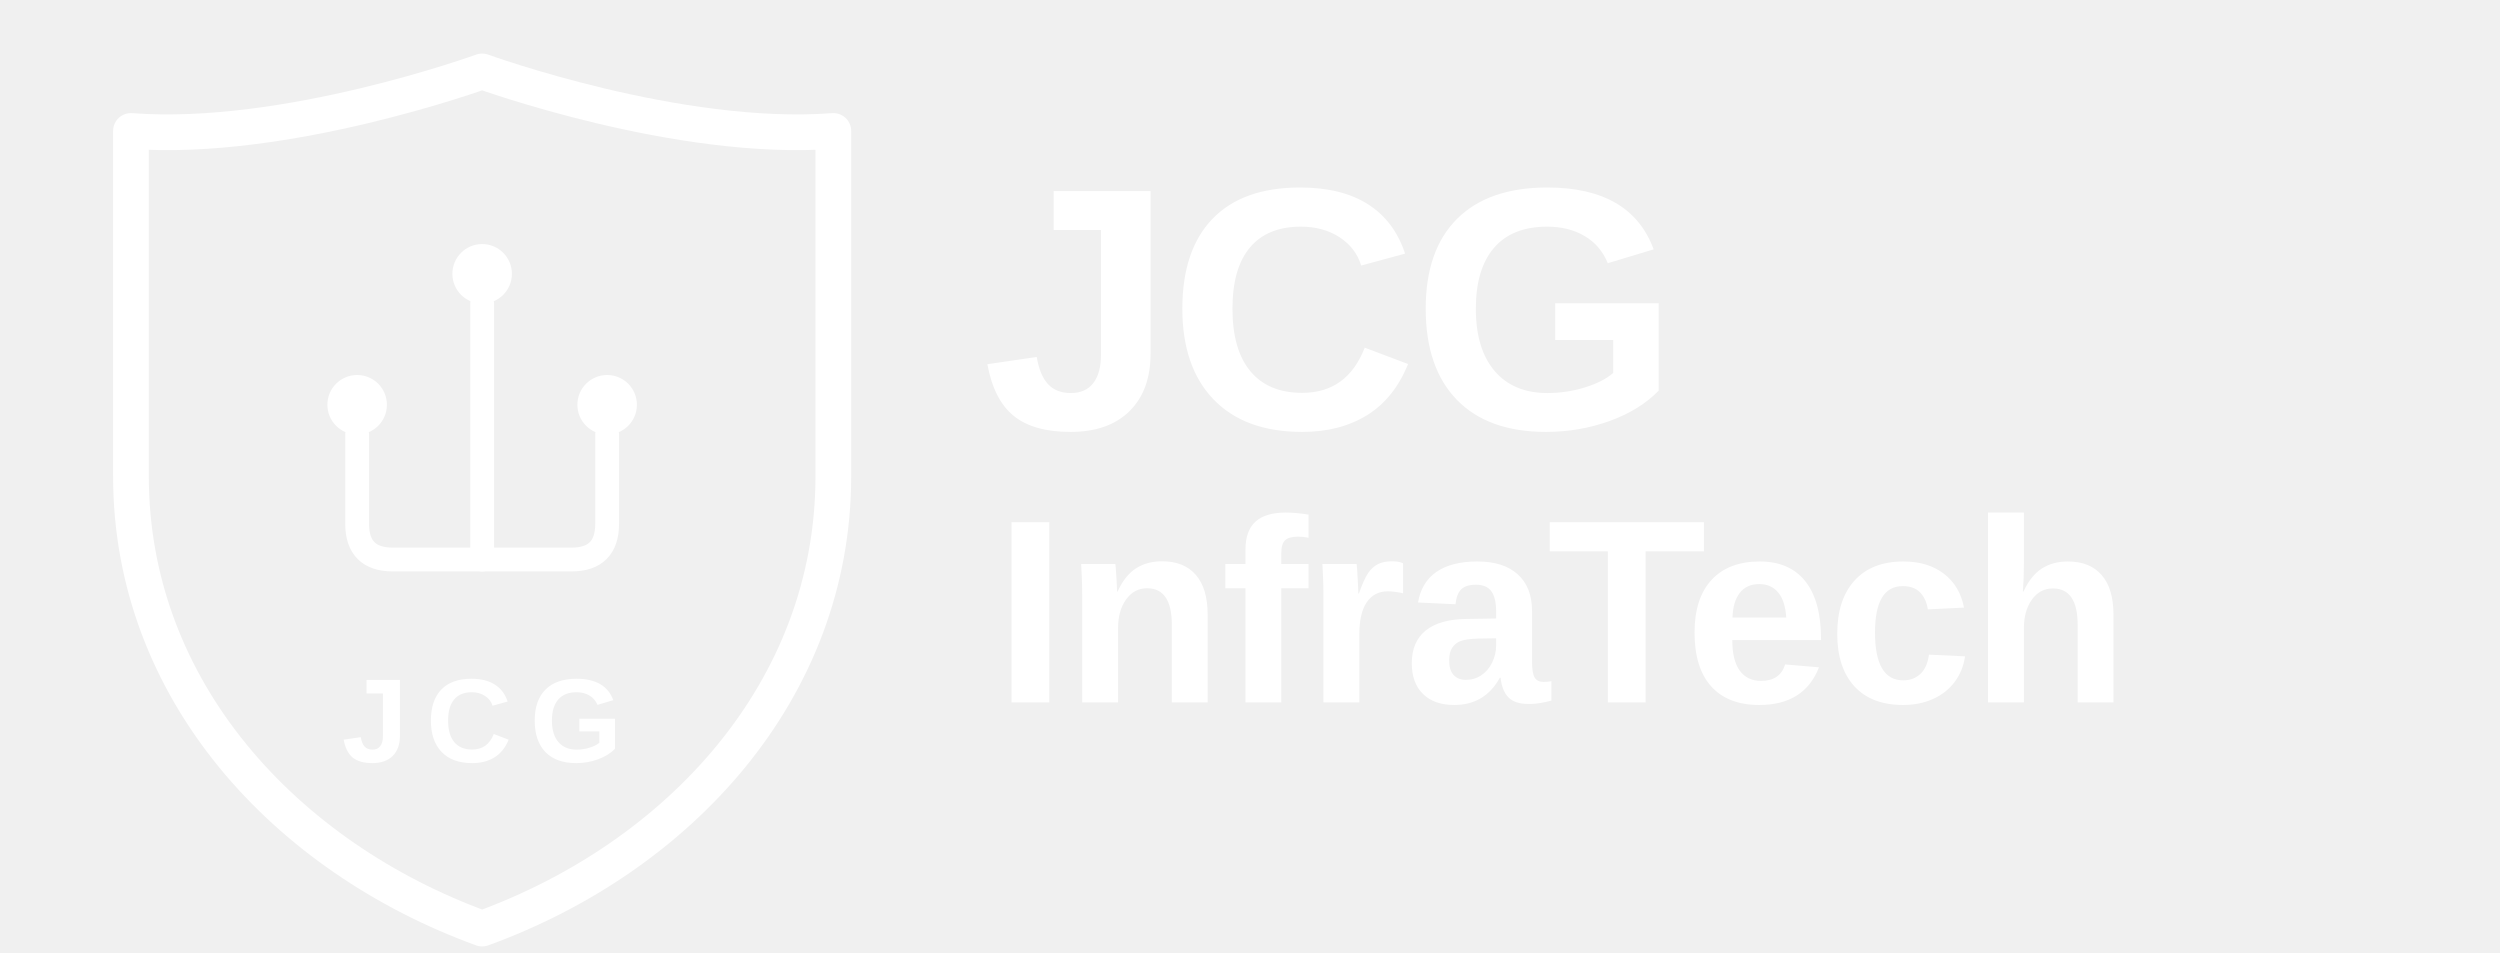
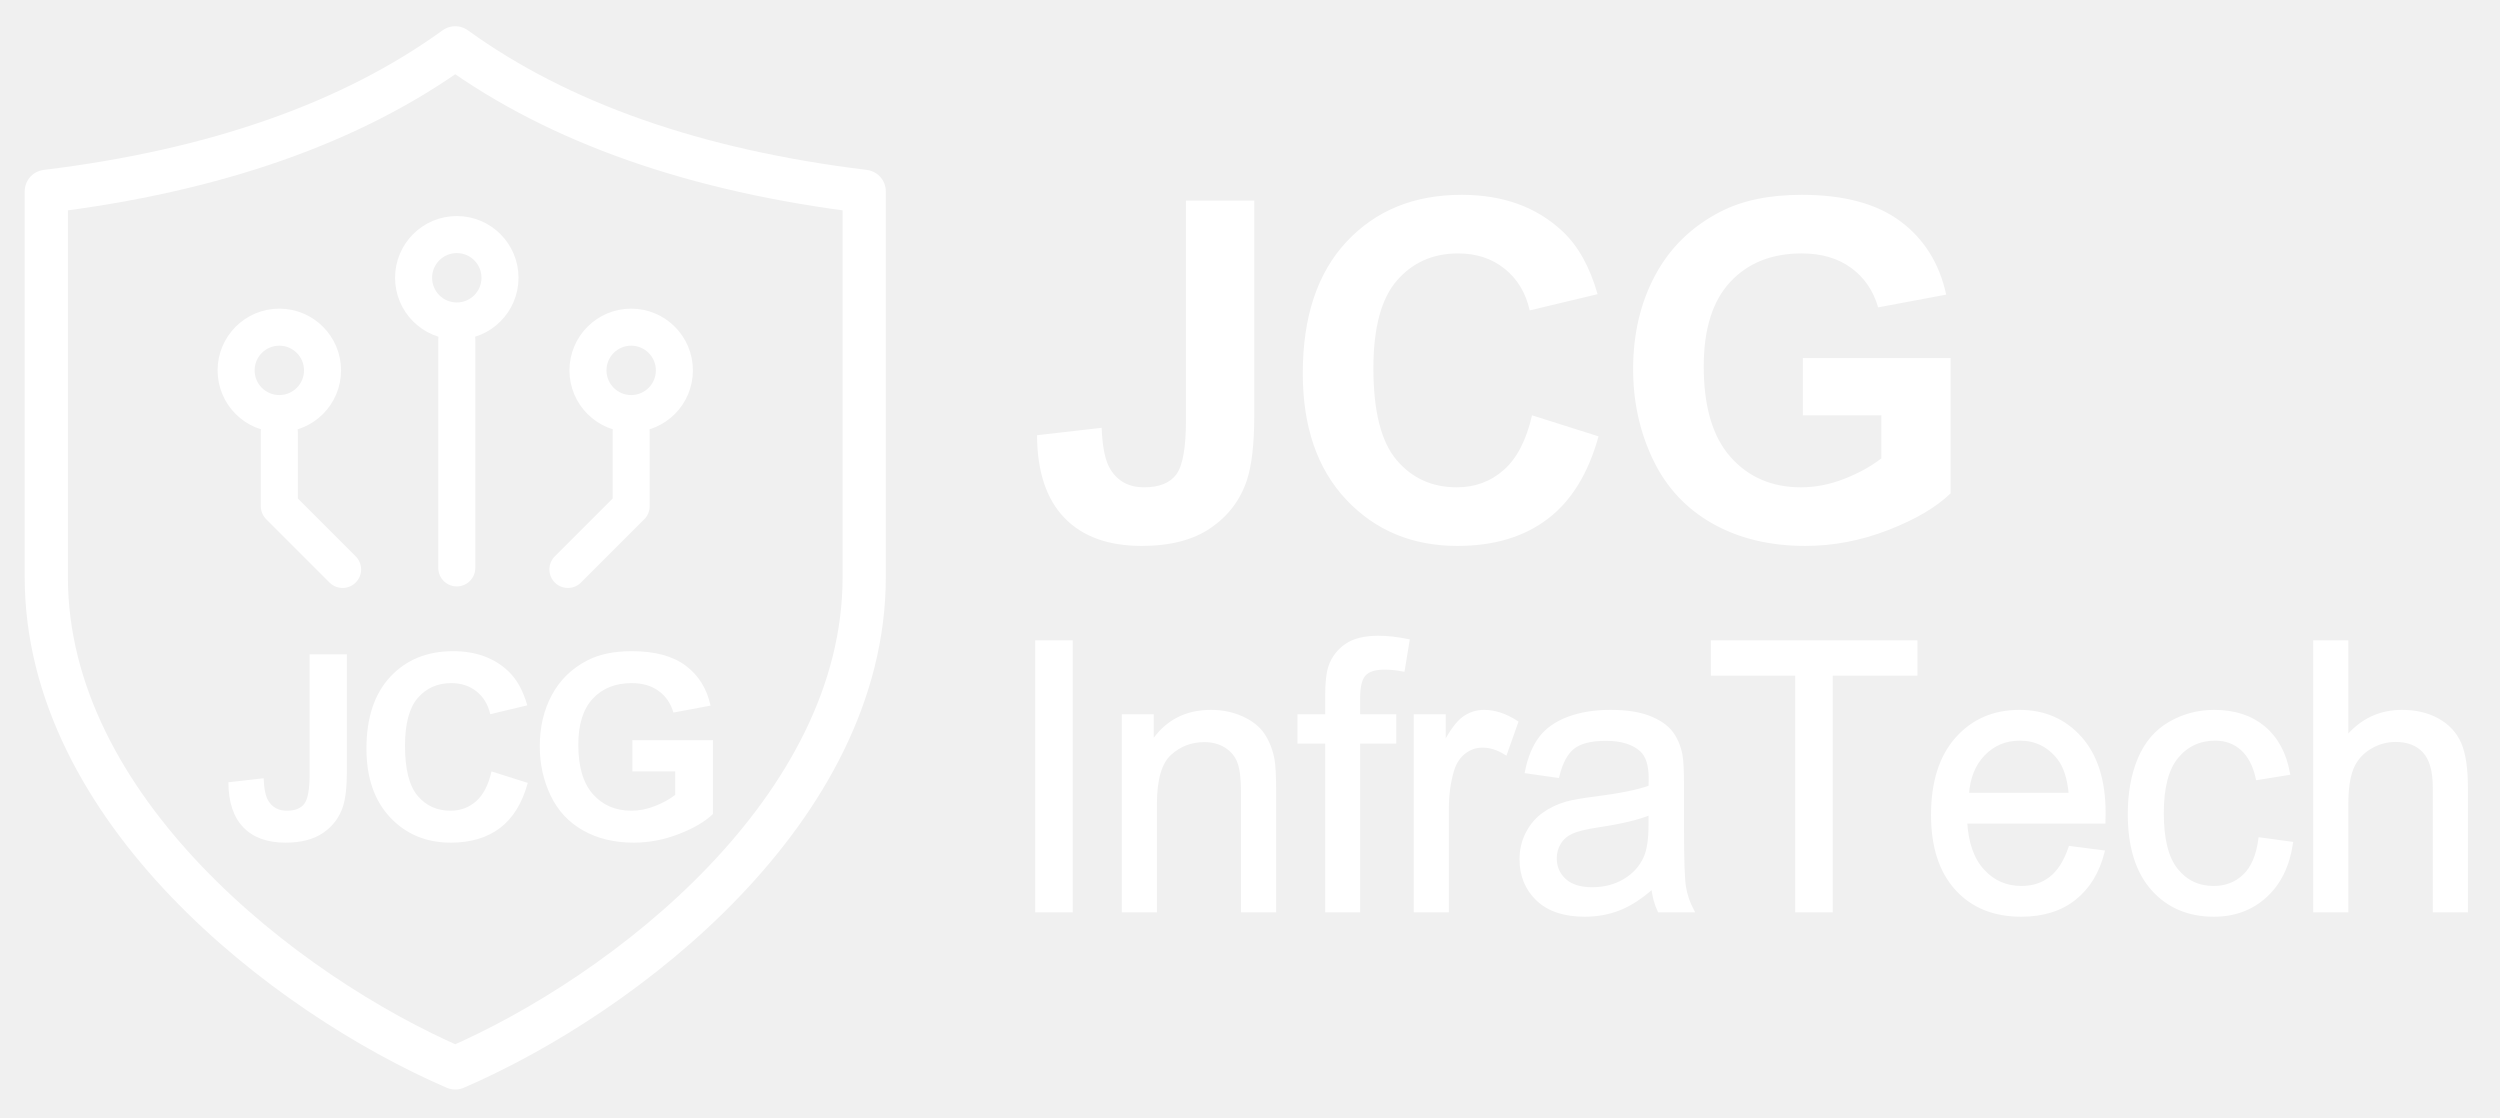
- <svg xmlns="http://www.w3.org/2000/svg" viewBox="0 0 420 160" fill="none" role="img" aria-label="JCG InfraTech">
-   <g transform="translate(10, 8)">
-     <path d="M71 4 C71 4 38 16 12 14 L12 72 C12 108 38 136 71 148 C104 136 130 108 130 72 L130 14 C104 16 71 4 71 4Z" stroke="#ffffff" stroke-width="6" stroke-linejoin="round" fill="none" />
-     <circle cx="71" cy="38" r="5" fill="#ffffff" />
-     <circle cx="50" cy="60" r="5" fill="#ffffff" />
-     <circle cx="92" cy="60" r="5" fill="#ffffff" />
-     <line x1="71" y1="43" x2="71" y2="85" stroke="#ffffff" stroke-width="4" stroke-linecap="round" />
-     <path d="M50 65 L50 80 Q50 86 56 86 L71 86" stroke="#ffffff" stroke-width="4" fill="none" stroke-linecap="round" stroke-linejoin="round" />
-     <path d="M92 65 L92 80 Q92 86 86 86 L71 86" stroke="#ffffff" stroke-width="4" fill="none" stroke-linecap="round" stroke-linejoin="round" />
-     <text x="71" y="120" font-family="Arial,Helvetica,sans-serif" font-size="20" font-weight="700" fill="#ffffff" text-anchor="middle" letter-spacing="3">JCG</text>
+ <svg xmlns="http://www.w3.org/2000/svg" viewBox="8 8 810 362" color="#ffffff" fill="currentColor" role="img" aria-label="JCG InfraTech">
+   <path d="M23 70 Q105 60 155.5 23.5 Q206 60 288 70 L288 195 C288 270 211 330 155.5 354 C100 330 23 270 23 195 Z" fill="none" stroke="currentColor" stroke-width="14" stroke-linejoin="round" />
+   <g fill="none" stroke="currentColor" stroke-width="12" stroke-linecap="round" stroke-linejoin="round">
+     <circle cx="156" cy="98" r="14" />
+     <circle cx="98.5" cy="128" r="14" />
+     <circle cx="212.5" cy="128" r="14" />
+     <path d="M156 118 V192" />
+     <path d="M98.5 148 V172 L119 192.5" />
+     <path d="M212.5 148 V172 L192 192.5" />
  </g>
-   <text x="165" y="72" font-family="Arial,Helvetica,sans-serif" font-size="58" font-weight="800" fill="#ffffff" letter-spacing="-1">JCG</text>
-   <text x="167" y="118" font-family="Arial,Helvetica,sans-serif" font-size="44" font-weight="700" fill="#ffffff" letter-spacing="-0.5">InfraTech</text>
+   <path d="M108.32 220H120.39V257.98Q120.39 265.43 119.08 269.44Q117.32 274.68 112.7 277.85Q108.07 281.02 100.5 281.02Q91.62 281.02 86.83 276.05Q82.04 271.08 82 261.46L93.42 260.15Q93.62 265.31 94.93 267.44Q96.9 270.67 100.91 270.67Q104.96 270.67 106.64 268.36Q108.32 266.04 108.32 258.76ZM167.25 257.94 179 261.66Q176.3 271.49 170.02 276.26Q163.73 281.02 154.07 281.02Q142.12 281.02 134.43 272.86Q126.73 264.69 126.73 250.53Q126.73 235.55 134.47 227.26Q142.21 218.98 154.81 218.98Q165.82 218.98 172.7 225.48Q176.79 229.33 178.84 236.53L166.84 239.4Q165.78 234.73 162.4 232.03Q159.03 229.33 154.2 229.33Q147.53 229.33 143.37 234.12Q139.22 238.91 139.22 249.63Q139.22 261.01 143.31 265.84Q147.4 270.67 153.95 270.67Q158.78 270.67 162.26 267.6Q165.74 264.53 167.25 257.94ZM212.89 257.94V247.83H239V271.73Q235.19 275.42 227.97 278.22Q220.75 281.02 213.34 281.02Q203.92 281.02 196.93 277.07Q189.93 273.12 186.41 265.78Q182.89 258.43 182.89 249.8Q182.89 240.42 186.82 233.14Q190.75 225.85 198.32 221.96Q204.09 218.98 212.68 218.98Q223.86 218.98 230.14 223.66Q236.42 228.35 238.22 236.62L226.19 238.87Q224.92 234.45 221.42 231.89Q217.92 229.33 212.68 229.33Q204.74 229.33 200.06 234.37Q195.37 239.4 195.37 249.3Q195.37 259.99 200.12 265.33Q204.87 270.67 212.56 270.67Q216.37 270.67 220.19 269.17Q224.02 267.68 226.76 265.55V257.94Z" />
+   <path d="M392.25 73H414.38V142.63Q414.38 156.29 411.98 163.64Q408.75 173.25 400.28 179.06Q391.8 184.88 377.92 184.88Q361.63 184.88 352.85 175.76Q344.08 166.64 344 149.01L364.93 146.61Q365.31 156.06 367.71 159.96Q371.31 165.89 378.67 165.89Q386.09 165.89 389.17 161.65Q392.25 157.41 392.25 144.06ZM504.38 142.56 525.92 149.38Q520.96 167.39 509.45 176.13Q497.93 184.88 480.22 184.88Q458.31 184.88 444.2 169.91Q430.1 154.94 430.1 128.98Q430.1 101.51 444.28 86.32Q458.46 71.12 481.57 71.12Q501.75 71.12 514.36 83.05Q521.86 90.11 525.62 103.31L503.63 108.57Q501.68 100.01 495.49 95.06Q489.3 90.11 480.44 90.11Q468.21 90.11 460.6 98.89Q452.98 107.67 452.98 127.32Q452.98 148.18 460.49 157.04Q467.99 165.89 479.99 165.89Q488.85 165.89 495.23 160.26Q501.6 154.64 504.38 142.56ZM592.13 142.56V124.02H640V167.84Q633.02 174.6 619.78 179.74Q606.53 184.88 592.95 184.88Q575.7 184.88 562.86 177.64Q550.03 170.39 543.58 156.93Q537.13 143.46 537.13 127.62Q537.13 110.44 544.33 97.09Q551.53 83.73 565.42 76.6Q576 71.12 591.75 71.12Q612.24 71.12 623.76 79.72Q635.27 88.31 638.57 103.46L616.51 107.59Q614.19 99.49 607.77 94.8Q601.36 90.11 591.75 90.11Q577.2 90.11 568.61 99.34Q560.01 108.57 560.01 126.72Q560.01 146.31 568.72 156.1Q577.42 165.89 591.53 165.89Q598.51 165.89 605.52 163.15Q612.54 160.41 617.56 156.51V142.56Z" />
+   <path d="M344 303V216.06H354.97V303ZM372.06 303V240.02H381.22V248.97Q387.84 238.6 400.34 238.6Q405.77 238.6 410.32 240.64Q414.88 242.69 417.14 246.01Q419.4 249.33 420.31 253.9Q420.87 256.86 420.87 264.27V303H410.69V264.69Q410.69 258.17 409.5 254.93Q408.32 251.7 405.29 249.77Q402.26 247.85 398.19 247.85Q391.69 247.85 386.96 252.18Q382.24 256.51 382.24 268.6V303ZM437.96 303V248.32H428.97V240.02H437.96V233.32Q437.96 226.97 439.04 223.89Q440.51 219.74 444.21 217.16Q447.92 214.58 454.59 214.58Q458.89 214.58 464.09 215.64L462.56 224.96Q459.4 224.36 456.57 224.36Q451.93 224.36 450.01 226.44Q448.08 228.51 448.08 234.21V240.02H459.79V248.32H448.08V303ZM466.65 303V240.02H475.81V249.57Q479.31 242.87 482.28 240.73Q485.25 238.6 488.82 238.6Q493.96 238.6 499.28 242.03L495.77 251.94Q492.04 249.63 488.31 249.63Q484.97 249.63 482.31 251.73Q479.65 253.84 478.52 257.57Q476.83 263.27 476.83 270.03V303ZM543.57 295.23Q537.92 300.27 532.69 302.35Q527.45 304.42 521.46 304.42Q511.56 304.42 506.24 299.35Q500.93 294.28 500.93 286.39Q500.93 281.77 502.94 277.94Q504.94 274.12 508.2 271.81Q511.45 269.49 515.52 268.31Q518.52 267.48 524.57 266.71Q536.9 265.16 542.72 263.03Q542.78 260.83 542.78 260.24Q542.78 253.72 539.9 251.05Q535.99 247.43 528.3 247.43Q521.12 247.43 517.7 250.07Q514.28 252.71 512.64 259.41L502.68 257.99Q504.04 251.29 507.15 247.16Q510.26 243.04 516.14 240.82Q522.02 238.6 529.77 238.6Q537.46 238.6 542.27 240.49Q547.08 242.39 549.34 245.27Q551.6 248.14 552.51 252.53Q553.02 255.26 553.02 262.38V276.61Q553.02 291.49 553.67 295.44Q554.32 299.38 556.24 303H545.61Q544.03 299.68 543.57 295.23ZM542.72 271.39Q537.18 273.76 526.1 275.42Q519.82 276.37 517.22 277.56Q514.62 278.74 513.2 281.03Q511.79 283.31 511.79 286.1Q511.79 290.37 514.87 293.21Q517.95 296.06 523.89 296.06Q529.77 296.06 534.35 293.36Q538.94 290.66 541.08 285.98Q542.72 282.36 542.72 275.3ZM590.24 303V226.32H562.93V216.06H628.65V226.32H601.21V303ZM678.76 282.72 689.28 284.08Q686.8 293.75 680.07 299.09Q673.34 304.42 662.87 304.42Q649.69 304.42 641.97 295.91Q634.25 287.4 634.25 272.04Q634.25 256.15 642.06 247.37Q649.86 238.6 662.31 238.6Q674.35 238.6 681.99 247.19Q689.62 255.79 689.62 271.39Q689.62 272.34 689.57 274.24H644.77Q645.34 284.62 650.37 290.13Q655.41 295.65 662.93 295.65Q668.53 295.65 672.49 292.56Q676.45 289.48 678.76 282.72ZM645.34 265.46H678.88Q678.2 257.51 675.03 253.54Q670.17 247.37 662.42 247.37Q655.41 247.37 650.63 252.29Q645.85 257.22 645.34 265.46ZM740.31 279.93 750.32 281.29Q748.68 292.15 741.92 298.29Q735.16 304.42 725.32 304.42Q712.99 304.42 705.5 295.97Q698 287.52 698 271.75Q698 261.55 701.23 253.9Q704.45 246.25 711.04 242.42Q717.63 238.6 725.38 238.6Q735.16 238.6 741.38 243.78Q747.61 248.97 749.36 258.52L739.46 260.12Q738.05 253.78 734.46 250.57Q730.86 247.37 725.77 247.37Q718.08 247.37 713.27 253.15Q708.47 258.94 708.47 271.45Q708.47 284.14 713.1 289.89Q717.74 295.65 725.21 295.65Q731.2 295.65 735.22 291.79Q739.23 287.94 740.31 279.93ZM758.08 303V216.06H768.26V247.25Q775.38 238.6 786.24 238.6Q792.92 238.6 797.84 241.35Q802.76 244.11 804.88 248.97Q807 253.84 807 263.09V303H796.82V263.09Q796.82 255.08 793.51 251.43Q790.2 247.79 784.15 247.79Q779.63 247.79 775.64 250.25Q771.65 252.71 769.95 256.92Q768.26 261.13 768.26 268.54V303Z" stroke="currentColor" stroke-width="1.2" />
</svg>
